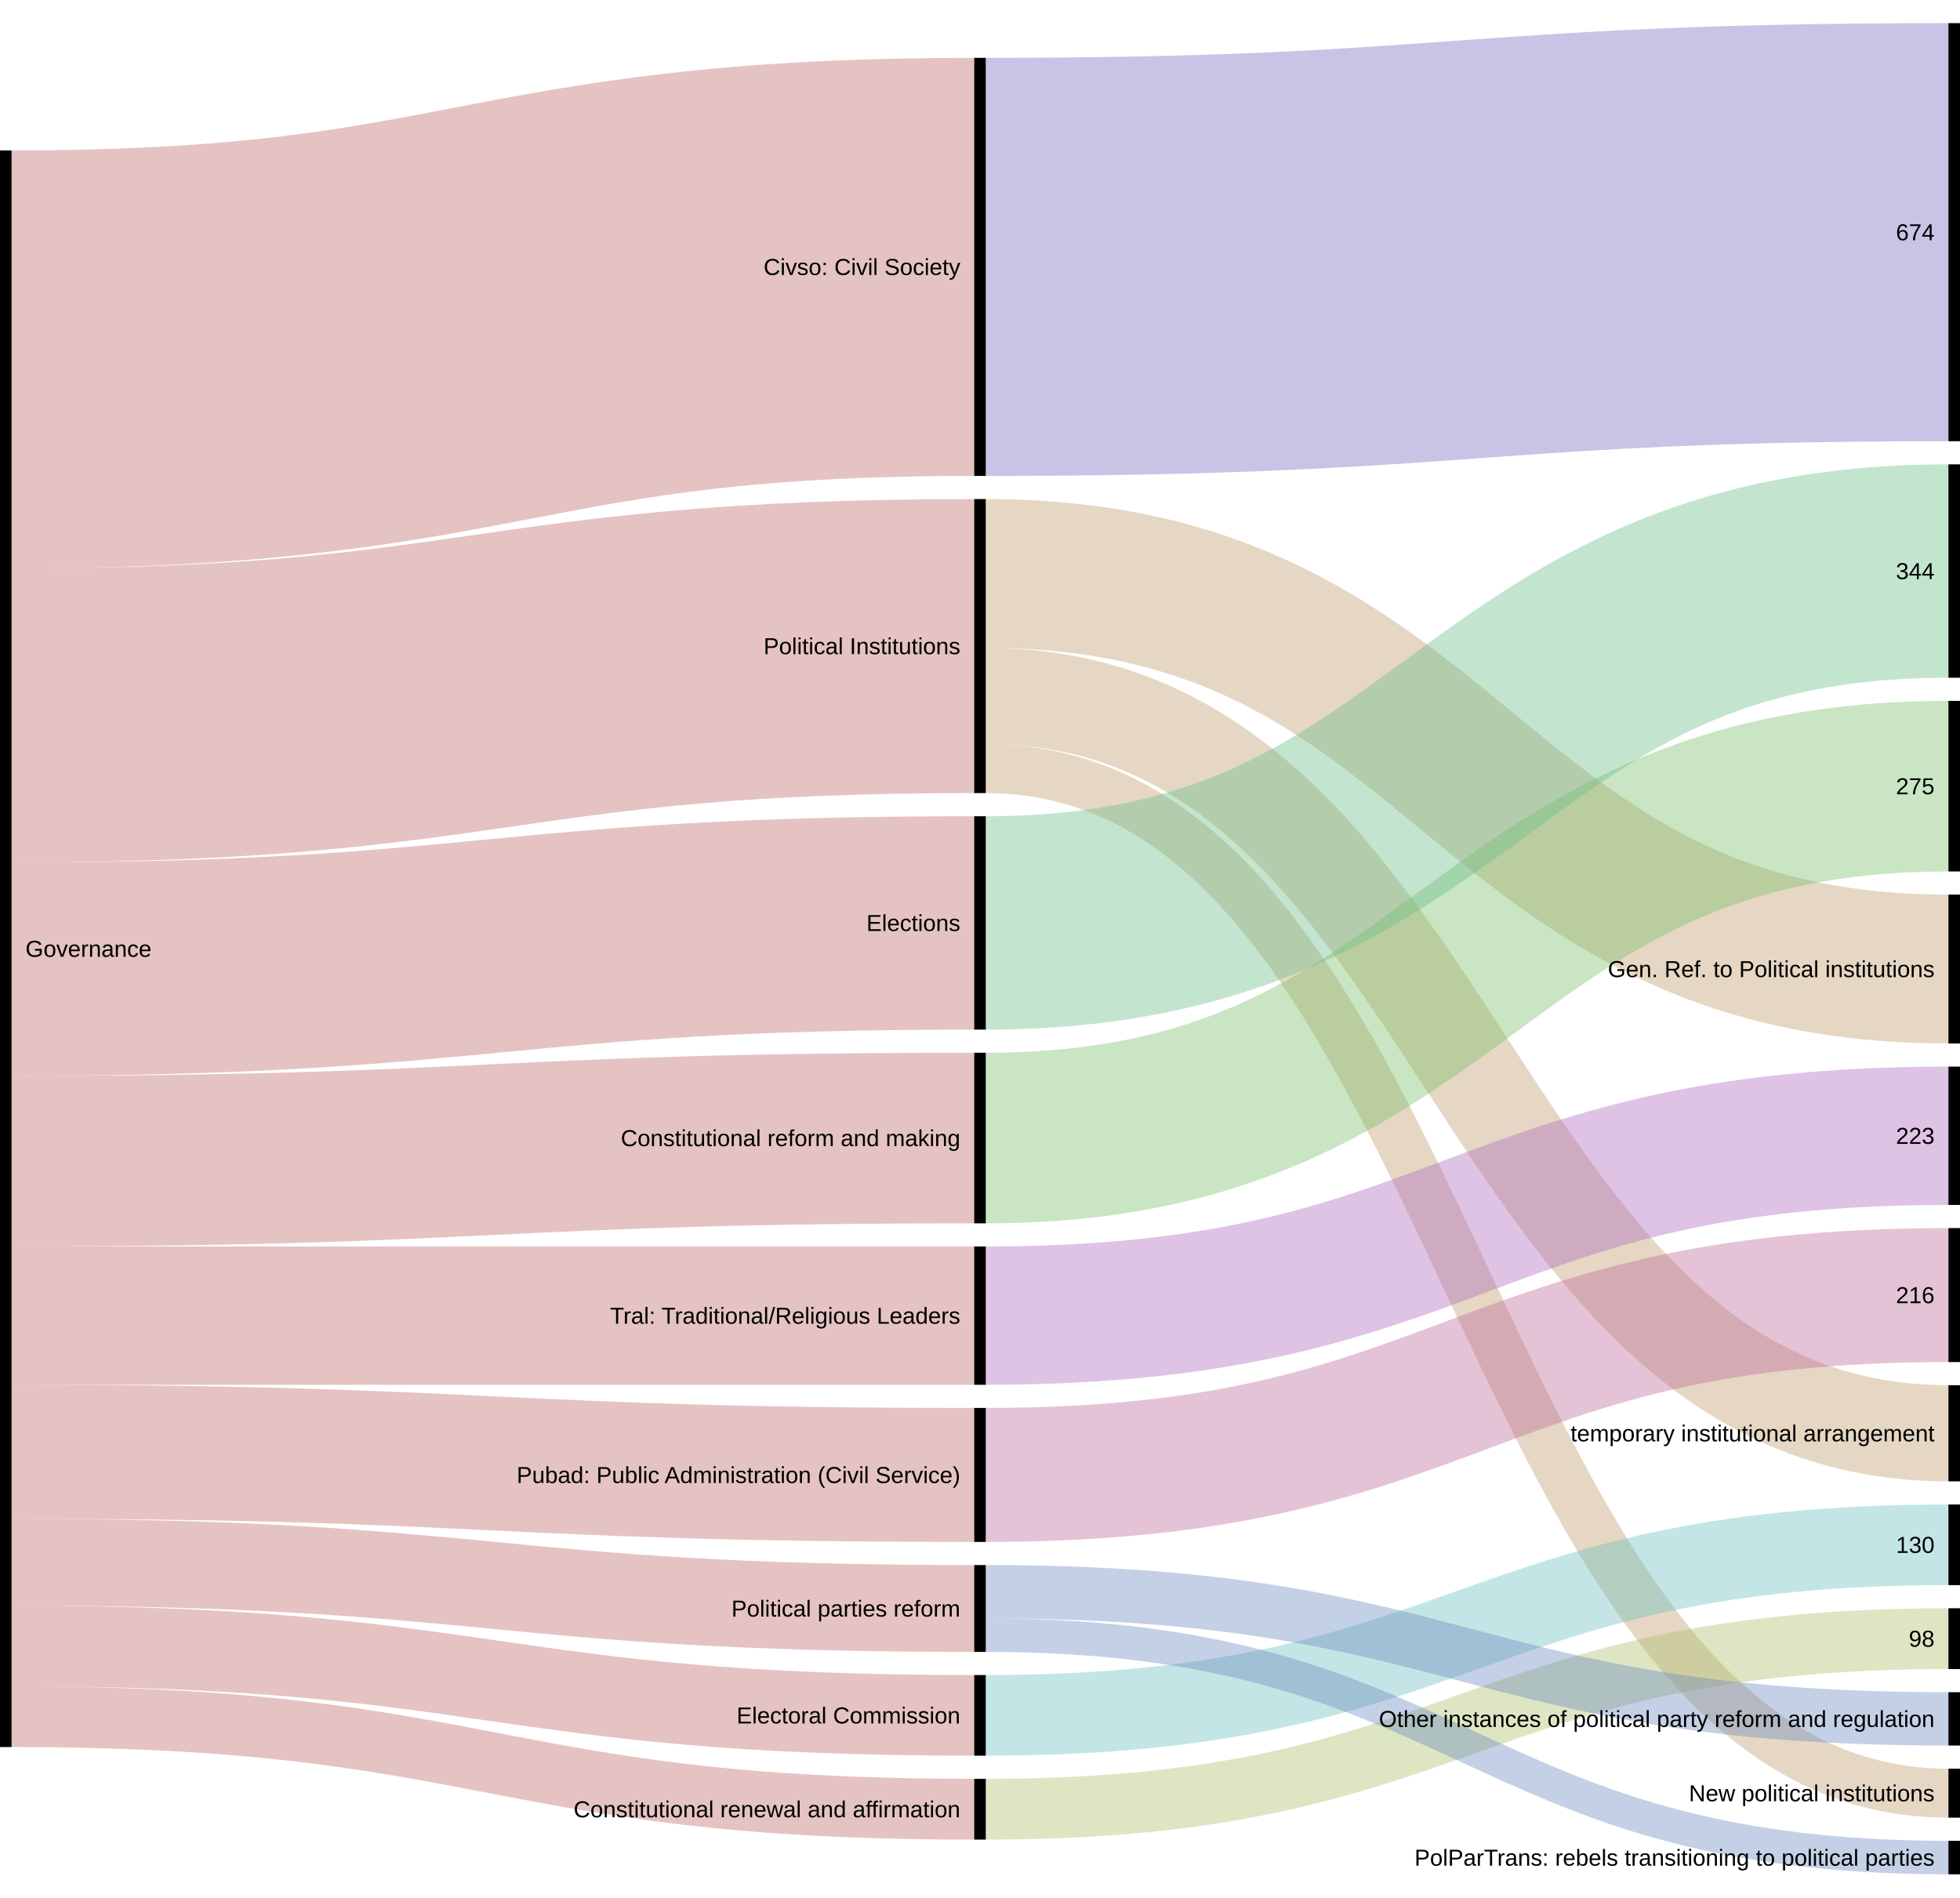
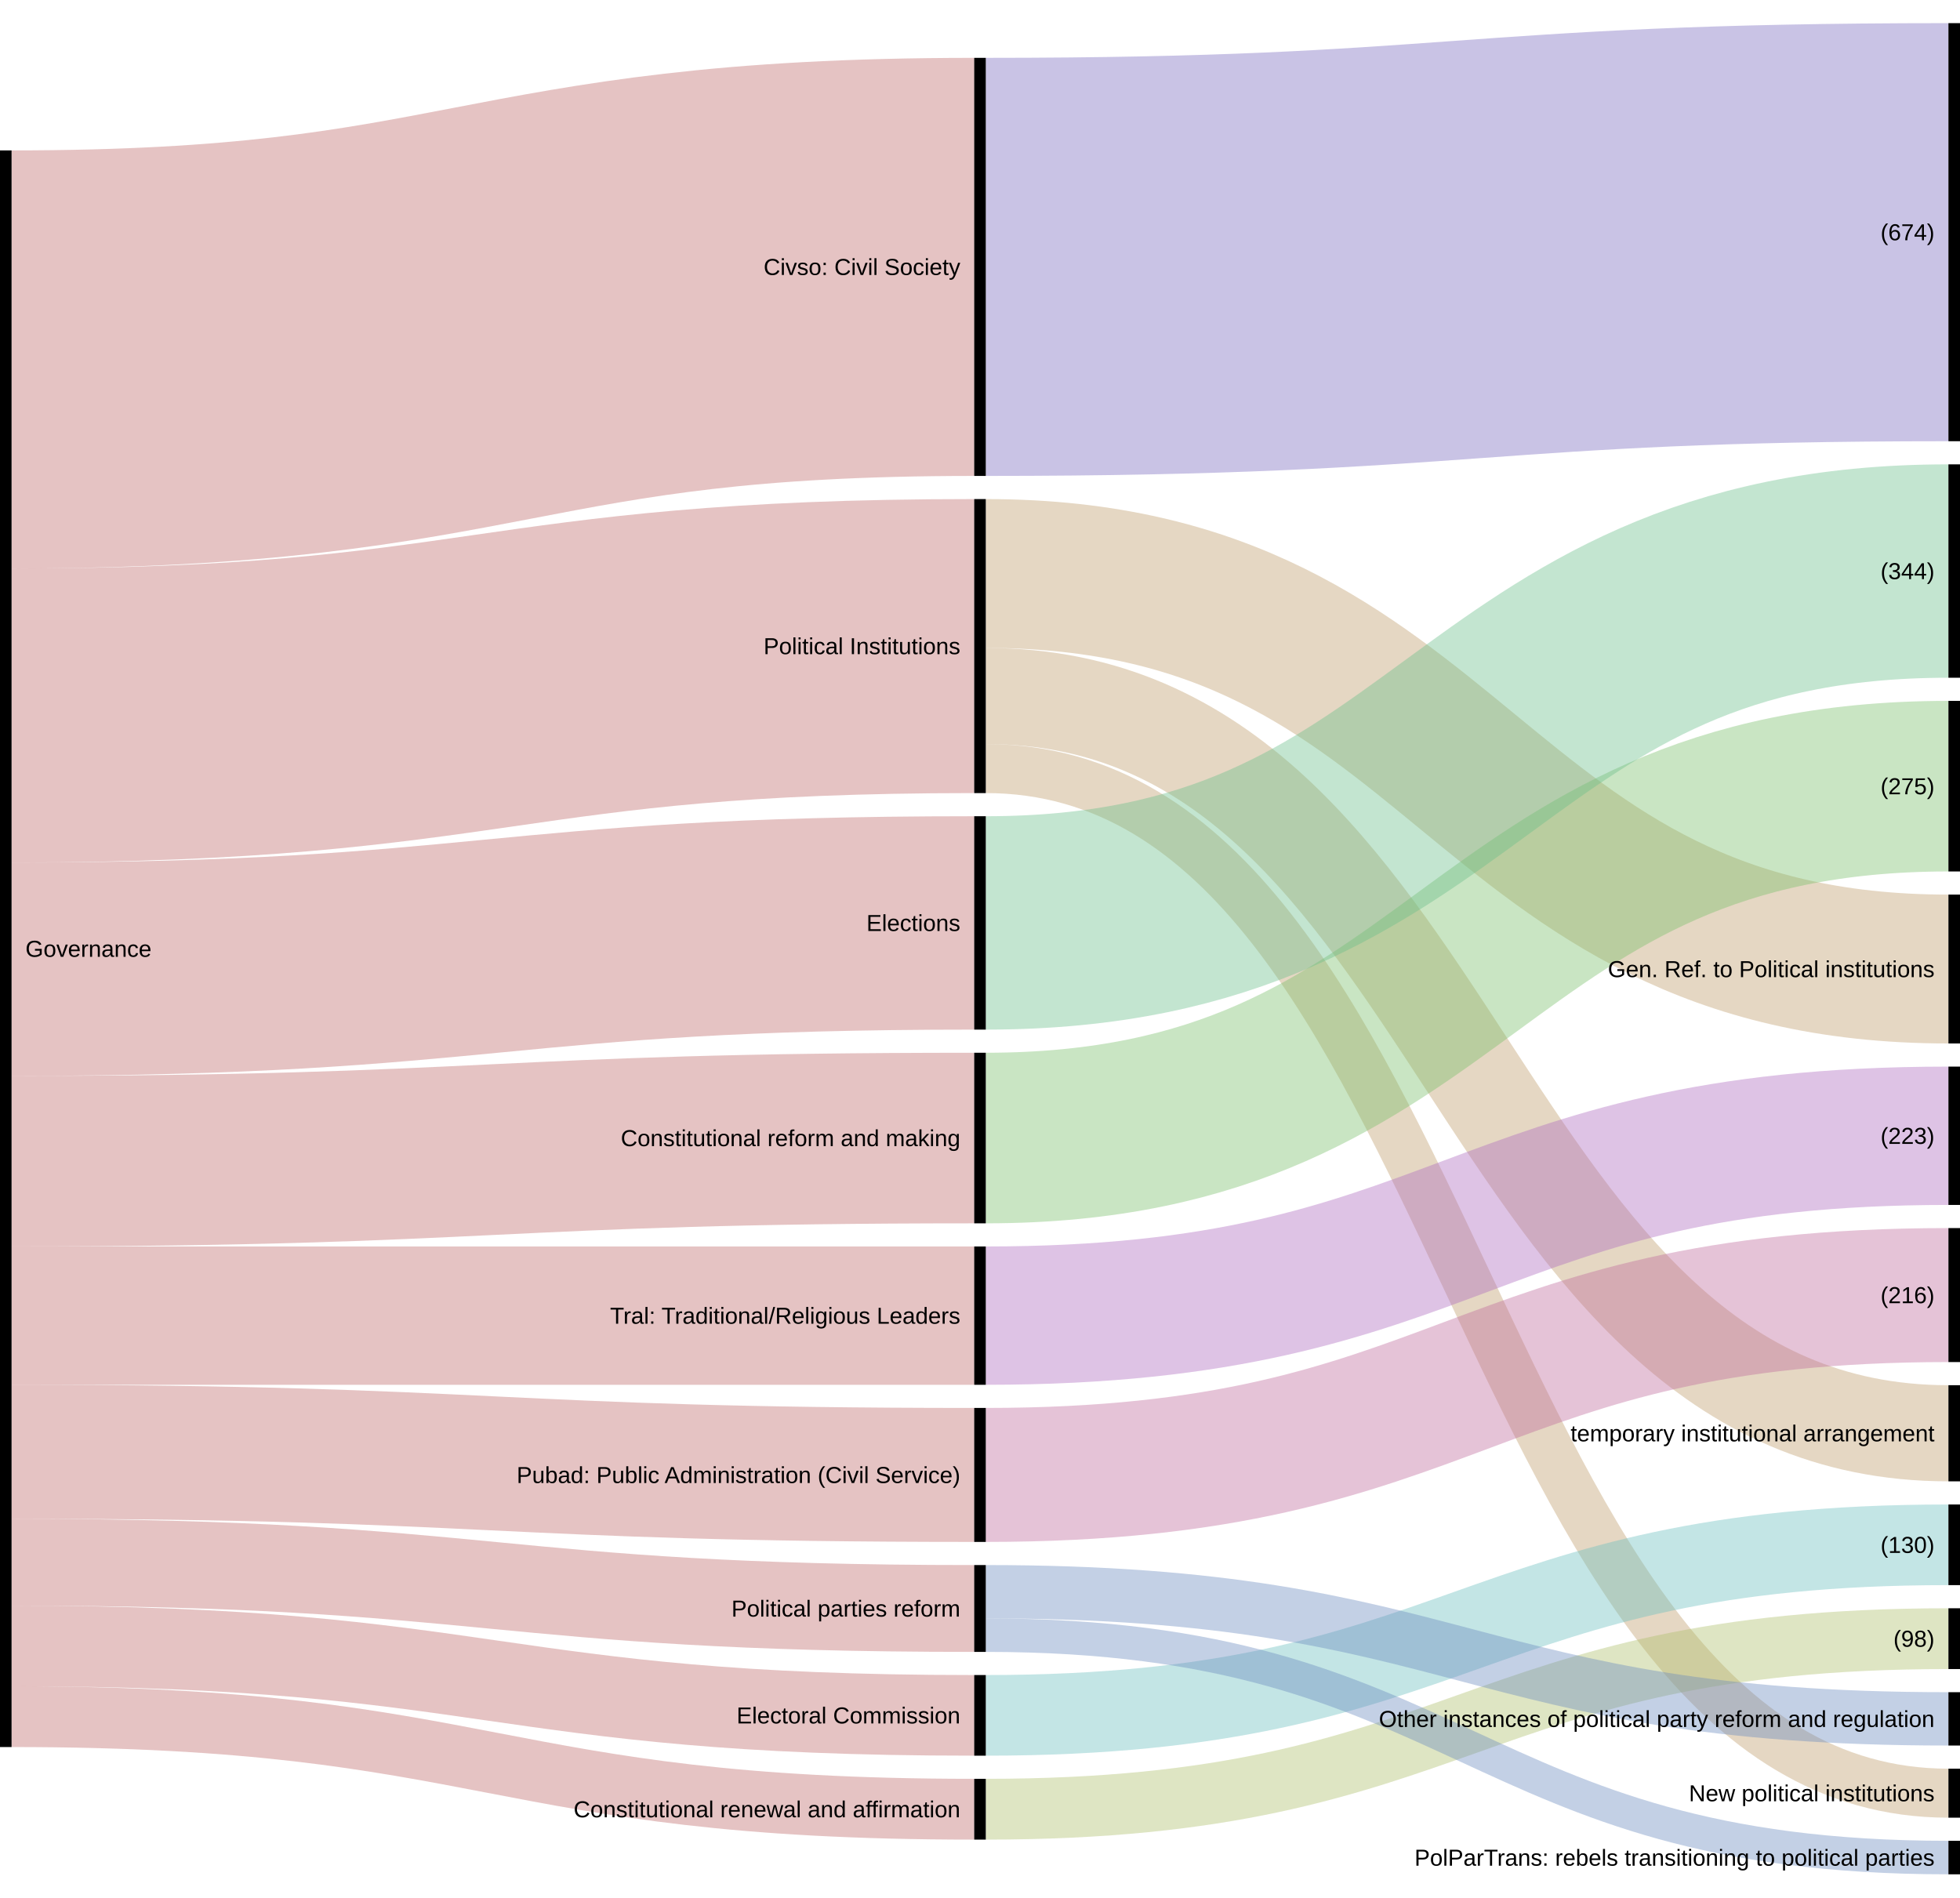
<svg xmlns="http://www.w3.org/2000/svg" id="mysvg" width="847" height="820" version="1.1">
  <g transform="translate(0, 10)">
    <g class="links" fill="none" stroke-opacity="0.4">
      <path d="M5,299.207C213,299.207,213,269.207,421,269.207" stroke-width="127.063" style="stroke: rgb(191, 105, 105);" />
      <path d="M5,731.865C213,731.865,213,771.865,421,771.865" stroke-width="26.27" style="stroke: rgb(191, 105, 105);" />
      <path d="M5,491.812C213,491.812,213,481.812,421,481.812" stroke-width="73.718" style="stroke: rgb(191, 105, 105);" />
      <path d="M5,408.846C213,408.846,213,388.846,421,388.846" stroke-width="92.214" style="stroke: rgb(191, 105, 105);" />
      <path d="M5,701.305C213,701.305,213,731.305,421,731.305" stroke-width="34.848" style="stroke: rgb(191, 105, 105);" />
      <path d="M5,665.117C213,665.117,213,685.117,421,685.117" stroke-width="37.529" style="stroke: rgb(191, 105, 105);" />
      <path d="M5,145.338C213,145.338,213,105.338,421,105.338" stroke-width="180.676" style="stroke: rgb(191, 105, 105);" />
      <path d="M5,558.561C213,558.561,213,558.561,421,558.561" stroke-width="59.779" style="stroke: rgb(191, 105, 105);" />
      <path d="M5,617.401C213,617.401,213,627.401,421,627.401" stroke-width="57.902" style="stroke: rgb(191, 105, 105);" />
      <path d="M426,237.844C634,237.844,634,408.776,842,408.776" stroke-width="64.336" style="stroke: rgb(191, 156, 105);" />
      <path d="M426,322.15C634,322.15,634,764.936,842,764.936" stroke-width="21.177" style="stroke: rgb(191, 156, 105);" />
      <path d="M426,290.787C634,290.787,634,609.4,842,609.4" stroke-width="41.55" style="stroke: rgb(191, 156, 105);" />
      <path d="M426,771.865C634,771.865,634,698.159,842,698.159" stroke-width="26.27" style="stroke: rgb(174, 191, 105);" />
      <path d="M426,481.812C634,481.812,634,329.749,842,329.749" stroke-width="73.718" style="stroke: rgb(122, 191, 105);" />
      <path d="M426,388.846C634,388.846,634,236.783,842,236.783" stroke-width="92.214" style="stroke: rgb(105, 191, 139);" />
      <path d="M426,731.305C634,731.305,634,657.599,842,657.599" stroke-width="34.848" style="stroke: rgb(105, 191, 191);" />
      <path d="M426,696.643C634,696.643,634,792.762,842,792.762" stroke-width="14.476" style="stroke: rgb(105, 139, 191);" />
      <path d="M426,677.879C634,677.879,634,732.821,842,732.821" stroke-width="23.054" style="stroke: rgb(105, 139, 191);" />
      <path d="M426,105.338C634,105.338,634,90.338,842,90.338" stroke-width="180.676" style="stroke: rgb(122, 105, 191);" />
      <path d="M426,558.561C634,558.561,634,480.833,842,480.833" stroke-width="59.779" style="stroke: rgb(174, 105, 191);" />
      <path d="M426,627.401C634,627.401,634,549.674,842,549.674" stroke-width="57.902" style="stroke: rgb(191, 105, 156);" />
    </g>
    <g class="nodes" font-family="Arial, Helvetica" font-size="10">
      <g>
        <rect x="0" y="55" height="690" width="5" fill="#000" />
        <text x="11" y="400" dy="0.35em" text-anchor="start">Governance</text>
      </g>
      <g>
        <rect x="421" y="15" height="180.676" width="5" fill="#000" />
        <text x="415" y="105.338" dy="0.35em" text-anchor="end">Civso: Civil Society</text>
      </g>
      <g>
        <rect x="421" y="444.953" height="73.718" width="5" fill="#000" />
        <text x="415" y="481.812" dy="0.35em" text-anchor="end">Constitutional reform and making</text>
      </g>
      <g>
        <rect x="421" y="758.73" height="26.27" width="5" fill="#000" />
        <text x="415" y="771.865" dy="0.35em" text-anchor="end">Constitutional renewal and affirmation</text>
      </g>
      <g>
        <rect x="421" y="342.739" height="92.214" width="5" fill="#000" />
        <text x="415" y="388.846" dy="0.35em" text-anchor="end">Elections</text>
      </g>
      <g>
        <rect x="421" y="713.881" height="34.848" width="5" fill="#000" />
        <text x="415" y="731.305" dy="0.35em" text-anchor="end">Electoral Commission</text>
      </g>
      <g>
        <rect x="421" y="205.676" height="127.063" width="5" fill="#000" />
        <text x="415" y="269.207" dy="0.35em" text-anchor="end">Political Institutions</text>
      </g>
      <g>
        <rect x="421" y="666.352" height="37.529" width="5" fill="#000" />
        <text x="415" y="685.117" dy="0.35em" text-anchor="end">Political parties reform</text>
      </g>
      <g>
        <rect x="421" y="598.45" height="57.902" width="5" fill="#000" />
        <text x="415" y="627.401" dy="0.35em" text-anchor="end">Pubad: Public Administration (Civil Service)</text>
      </g>
      <g>
        <rect x="421" y="528.671" height="59.779" width="5" fill="#000" />
        <text x="415" y="558.561" dy="0.35em" text-anchor="end">Tral: Traditional/Religious Leaders</text>
      </g>
      <g>
        <rect x="842" y="640.175" height="34.848" width="5" fill="#000" />
-         <text x="836" y="657.599" dy="0.35em" text-anchor="end">130</text>
+         <text x="836" y="657.599" dy="0.35em" text-anchor="end">(130)</text>
      </g>
      <g>
        <rect x="842" y="520.723" height="57.902" width="5" fill="#000" />
-         <text x="836" y="549.674" dy="0.35em" text-anchor="end">216</text>
+         <text x="836" y="549.674" dy="0.35em" text-anchor="end">(216)</text>
      </g>
      <g>
        <rect x="842" y="450.944" height="59.779" width="5" fill="#000" />
-         <text x="836" y="480.833" dy="0.35em" text-anchor="end">223</text>
+         <text x="836" y="480.833" dy="0.35em" text-anchor="end">(223)</text>
      </g>
      <g>
        <rect x="842" y="292.89" height="73.718" width="5" fill="#000" />
-         <text x="836" y="329.749" dy="0.35em" text-anchor="end">275</text>
+         <text x="836" y="329.749" dy="0.35em" text-anchor="end">(275)</text>
      </g>
      <g>
        <rect x="842" y="190.676" height="92.214" width="5" fill="#000" />
-         <text x="836" y="236.783" dy="0.35em" text-anchor="end">344</text>
+         <text x="836" y="236.783" dy="0.35em" text-anchor="end">(344)</text>
      </g>
      <g>
        <rect x="842" y="5.684341886080802e-14" height="180.676" width="5" fill="#000" />
-         <text x="836" y="90.338" dy="0.35em" text-anchor="end">674</text>
+         <text x="836" y="90.338" dy="0.35em" text-anchor="end">(674)</text>
      </g>
      <g>
        <rect x="842" y="685.023" height="26.27" width="5" fill="#000" />
-         <text x="836" y="698.159" dy="0.35em" text-anchor="end">98</text>
+         <text x="836" y="698.159" dy="0.35em" text-anchor="end">(98)</text>
      </g>
      <g>
        <rect x="842" y="376.608" height="64.336" width="5" fill="#000" />
        <text x="836" y="408.776" dy="0.35em" text-anchor="end">Gen. Ref. to Political institutions</text>
      </g>
      <g>
        <rect x="842" y="754.347" height="21.177" width="5" fill="#000" />
        <text x="836" y="764.936" dy="0.35em" text-anchor="end">New political institutions</text>
      </g>
      <g>
        <rect x="842" y="721.294" height="23.054" width="5" fill="#000" />
        <text x="836" y="732.821" dy="0.35em" text-anchor="end">Other instances of political party reform and regulation</text>
      </g>
      <g>
        <rect x="842" y="785.524" height="14.476" width="5" fill="#000" />
        <text x="836" y="792.762" dy="0.35em" text-anchor="end">PolParTrans: rebels transitioning to political parties</text>
      </g>
      <g>
        <rect x="842" y="588.625" height="41.55" width="5" fill="#000" />
        <text x="836" y="609.4" dy="0.35em" text-anchor="end">temporary institutional arrangement</text>
      </g>
    </g>
  </g>
</svg>
